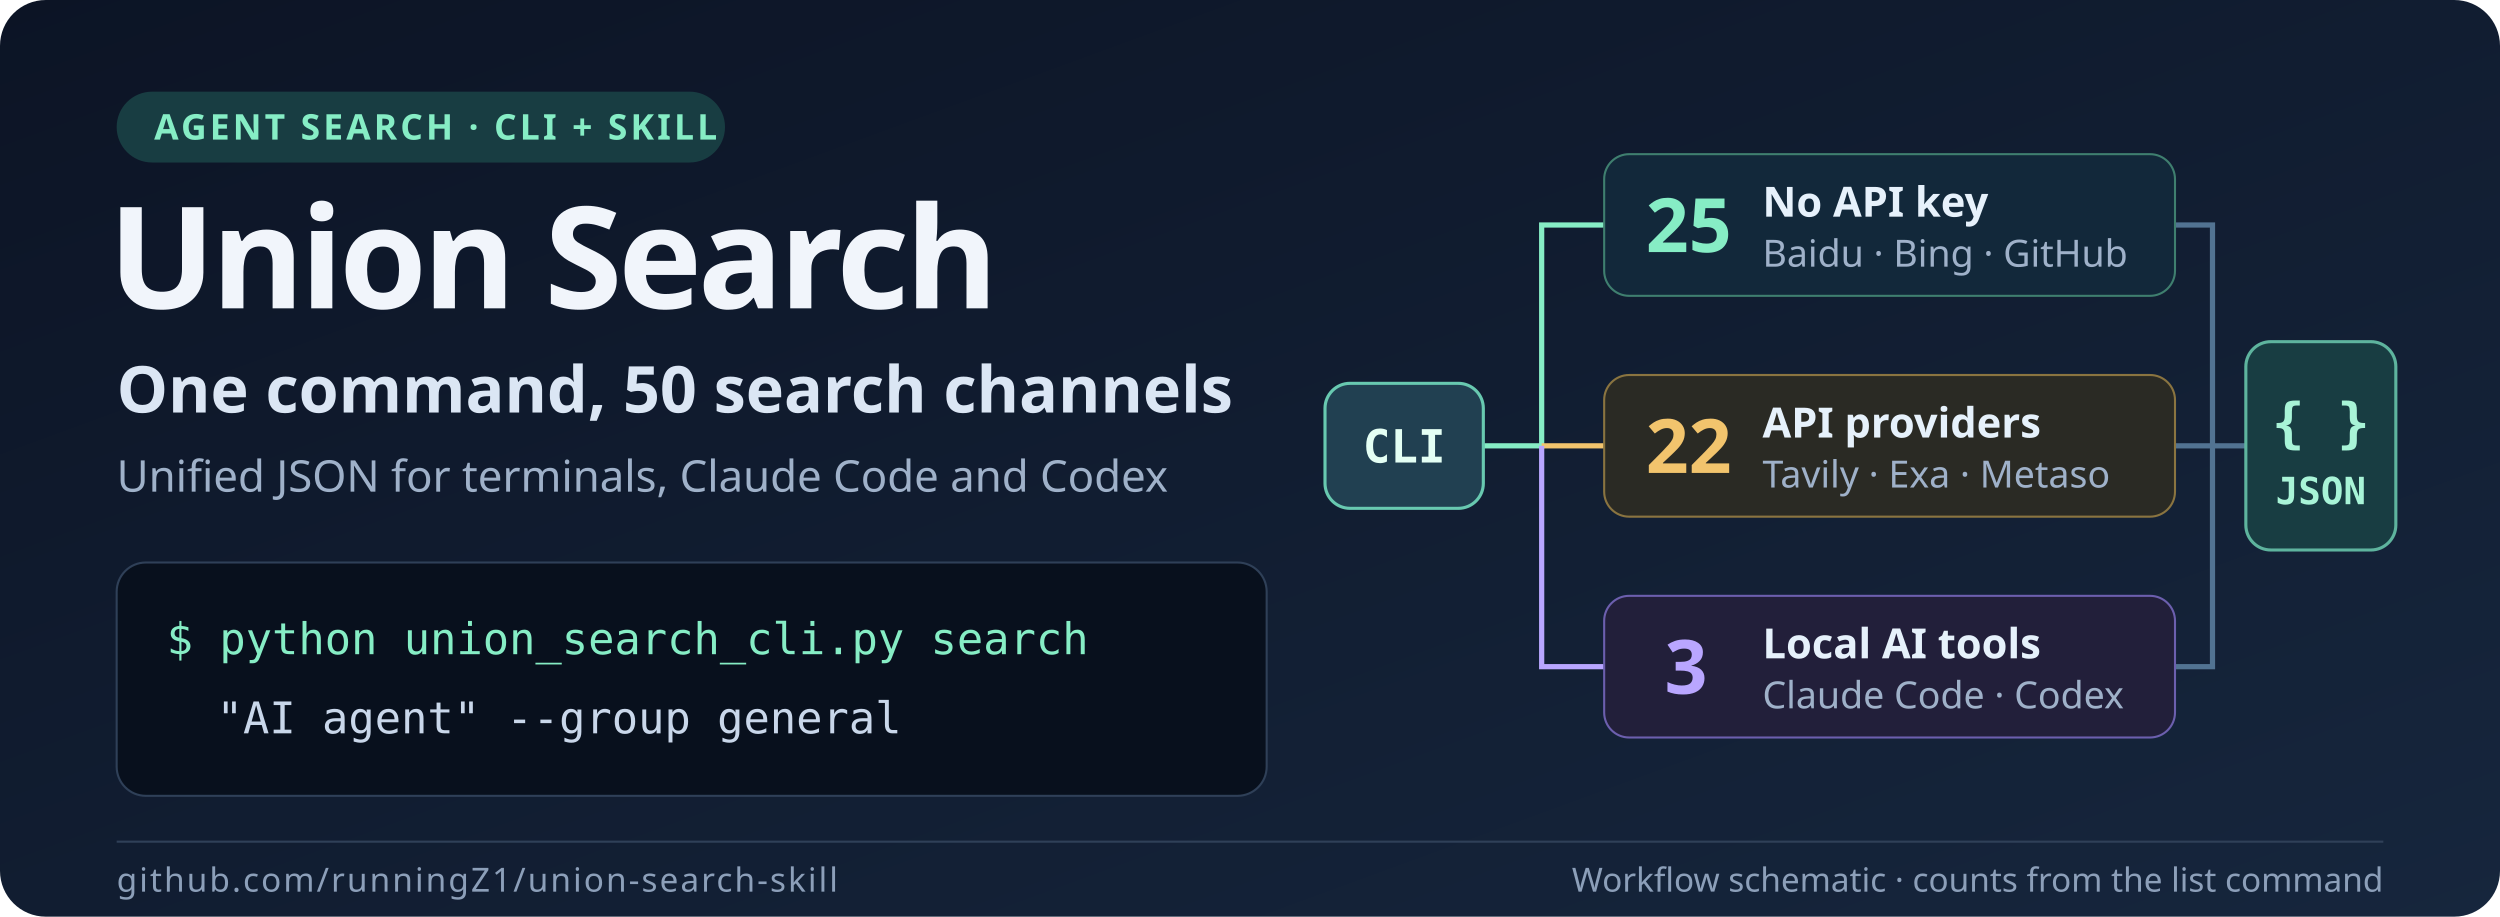
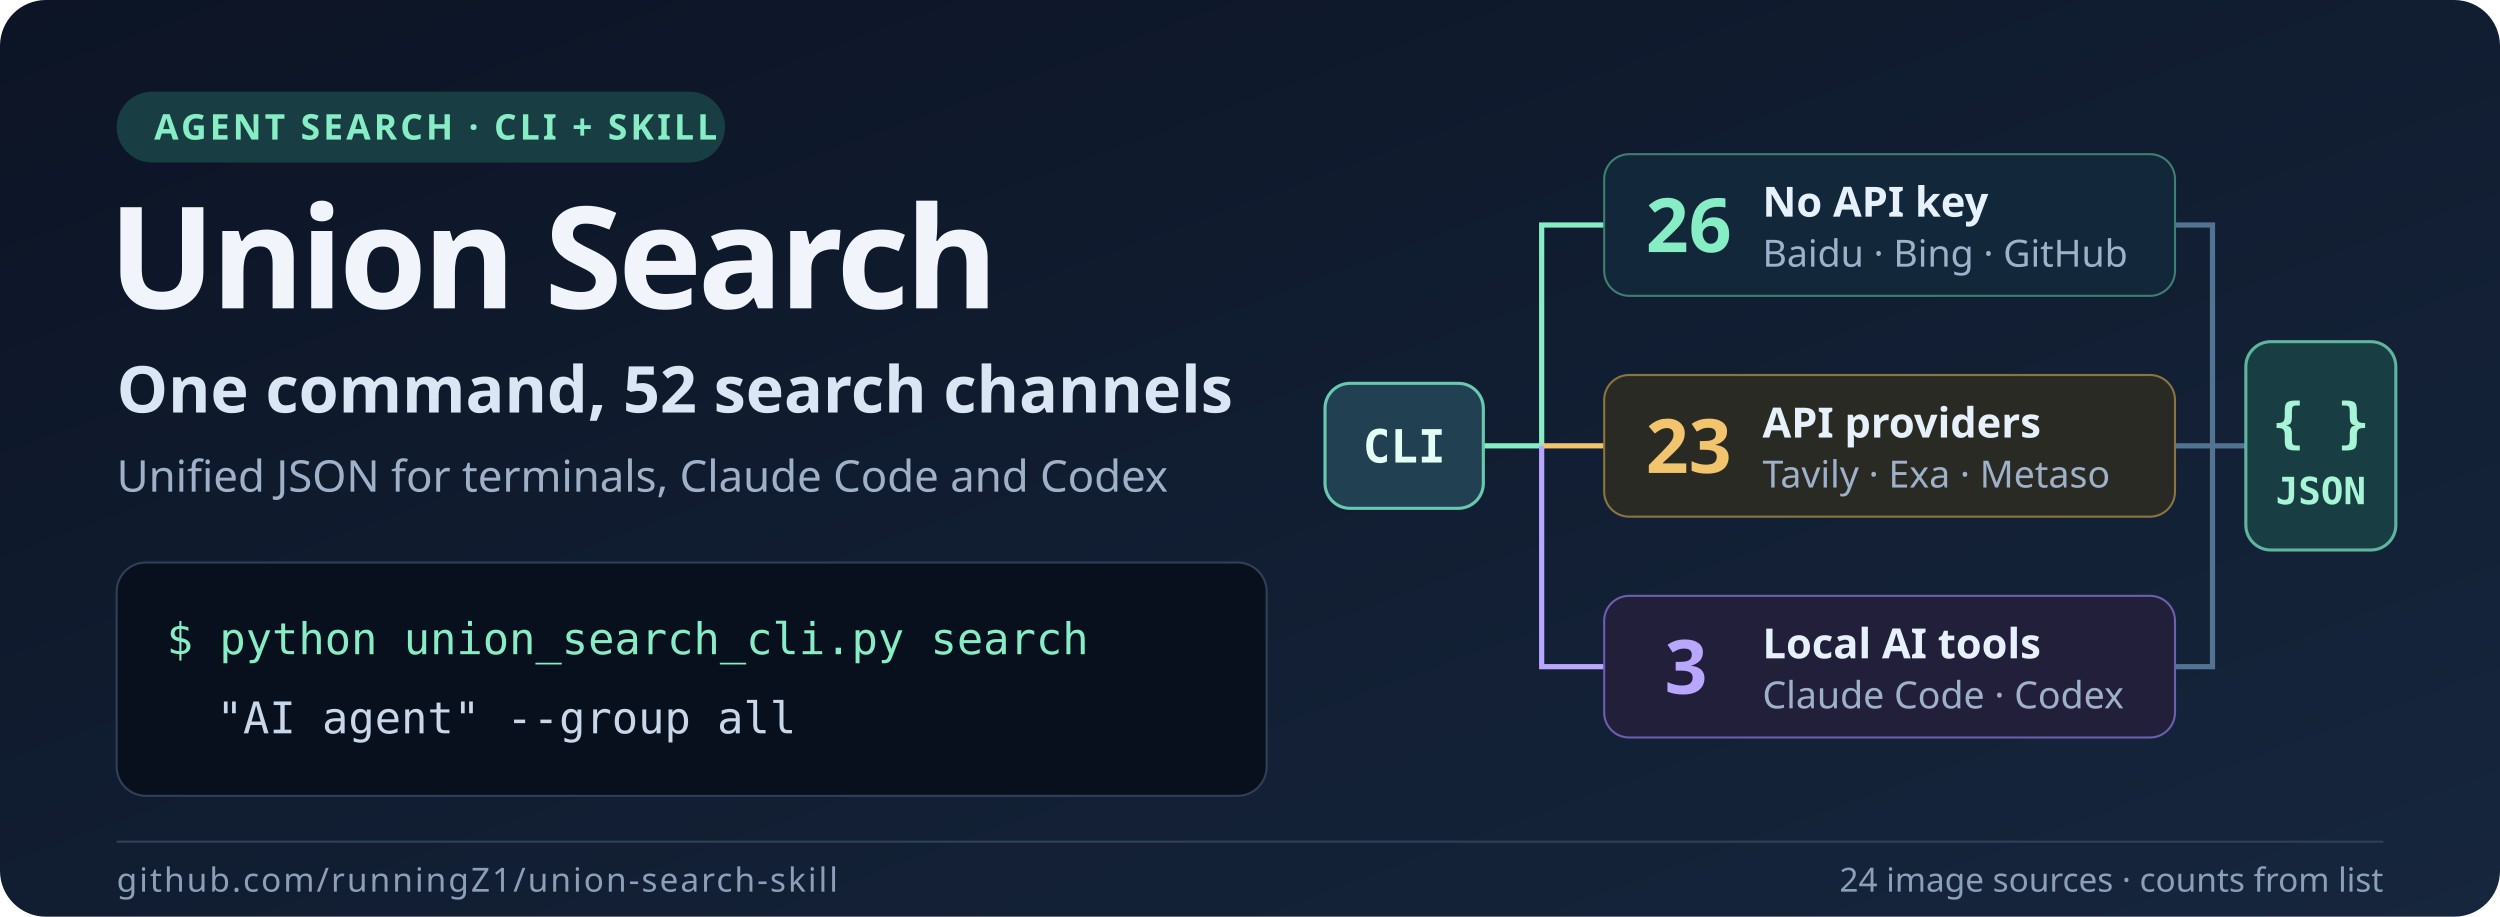
<svg xmlns="http://www.w3.org/2000/svg" width="1200" height="440" viewBox="0 0 1200 440" role="img" aria-labelledby="title desc">
  <defs>
    <linearGradient id="bg" x2="1" y2="1">
      <stop stop-color="#0c1425" />
      <stop offset="1" stop-color="#16263d" />
    </linearGradient>
  </defs>
  <rect width="1200" height="440" rx="22" fill="url(#bg)" />
  <g id="title-block" font-family="Segoe UI,-apple-system,BlinkMacSystemFont,sans-serif">
    <rect x="56" y="44" width="292" height="34" rx="17" fill="#183d42" />
    <text x="74" y="67" fill="#86edc5" font-size="17" font-weight="600" letter-spacing="1.5">AGENT SEARCH · CLI + SKILL</text>
    <text x="52" y="148" fill="#f1f5fb" font-size="68" font-weight="700" letter-spacing="-2">Union Search</text>
-     <text x="56" y="198" fill="#dbe6f4" font-size="31" font-weight="600">One command, 50 search channels</text>
+     <text x="56" y="198" fill="#dbe6f4" font-size="31" font-weight="600">One command, 52 search channels</text>
    <text x="56" y="236" fill="#9fb1c9" font-size="21">Unified JSON for terminals, Claude Code and Codex</text>
  </g>
  <g id="command" font-family="Consolas,ui-monospace,monospace">
    <rect x="56" y="270" width="552" height="112" rx="14" fill="#08101d" stroke="#2f4058" />
    <text x="80" y="314" fill="#86edc5" font-size="21">$ python union_search_cli.py search</text>
-     <text x="104" y="352" fill="#c9d7ea" font-size="21">"AI agent" --group general</text>
+     <text x="104" y="352" fill="#c9d7ea" font-size="21">"AI agent" --group all</text>
  </g>
  <g id="routing" font-family="Segoe UI,-apple-system,BlinkMacSystemFont,sans-serif">
    <g fill="none" stroke-width="2.5">
      <path d="M712 214H740V108H770" stroke="#86edc5" />
      <path d="M740 214H770" stroke="#f2c46d" />
      <path d="M740 214V320H770" stroke="#b9a6ff" />
      <path d="M1044 108H1062V214M1044 214H1062M1044 320H1062V214H1078" stroke="#527392" />
    </g>
    <rect x="636" y="184" width="76" height="60" rx="12" fill="#214051" stroke="#68c9b0" stroke-width="1.5" />
    <text x="674" y="222" text-anchor="middle" fill="#e4fff4" font-family="Consolas,monospace" font-size="22" font-weight="600">CLI</text>
    <rect x="770" y="74" width="274" height="68" rx="12" fill="#12283a" stroke="#3f7f6f" />
-     <text x="790" y="121" fill="#86edc5" font-size="36" font-weight="700">25</text>
+     <text x="790" y="121" fill="#86edc5" font-size="36" font-weight="700">26</text>
    <text x="846" y="104" fill="#e6f1fb" font-size="20" font-weight="600">No API key</text>
    <text x="846" y="128" fill="#9fb1c9" font-size="18">Baidu · Bing · GitHub</text>
    <rect x="770" y="180" width="274" height="68" rx="12" fill="#2a2a24" stroke="#8a7440" />
-     <text x="790" y="227" fill="#f2c46d" font-size="36" font-weight="700">22</text>
+     <text x="790" y="227" fill="#f2c46d" font-size="36" font-weight="700">23</text>
    <text x="846" y="210" fill="#e6f1fb" font-size="20" font-weight="600">API providers</text>
    <text x="846" y="234" fill="#9fb1c9" font-size="18">Tavily · Exa · Metaso</text>
    <rect x="770" y="286" width="274" height="68" rx="12" fill="#221f3a" stroke="#6c5fae" />
    <text x="799" y="333" fill="#b9a6ff" font-size="36" font-weight="700">3</text>
    <text x="846" y="316" fill="#e6f1fb" font-size="20" font-weight="600">Local AI tools</text>
    <text x="846" y="340" fill="#9fb1c9" font-size="18">Claude Code · Codex</text>
    <rect x="1078" y="164" width="72" height="100" rx="12" fill="#183d42" stroke="#5eb49e" stroke-width="1.5" />
    <text x="1114" y="212" text-anchor="middle" fill="#a8f4d7" font-family="Consolas,monospace" font-size="26" font-weight="700">{ }</text>
    <text x="1114" y="242" text-anchor="middle" fill="#a8f4d7" font-family="Consolas,monospace" font-size="18" font-weight="600">JSON</text>
  </g>
  <g font-family="Segoe UI,-apple-system,BlinkMacSystemFont,sans-serif">
    <path d="M56 404H1144" stroke="#2f4058" />
    <text x="56" y="428" fill="#8c9fb9" font-size="16" letter-spacing="1">github.com/runningZ1/union-search-skill</text>
-     <text x="1144" y="428" text-anchor="end" fill="#8c9fb9" font-size="16">Workflow schematic · counts from the list command</text>
+     <text x="1144" y="428" text-anchor="end" fill="#8c9fb9" font-size="16">24 image sources · counts from list</text>
  </g>
</svg>
